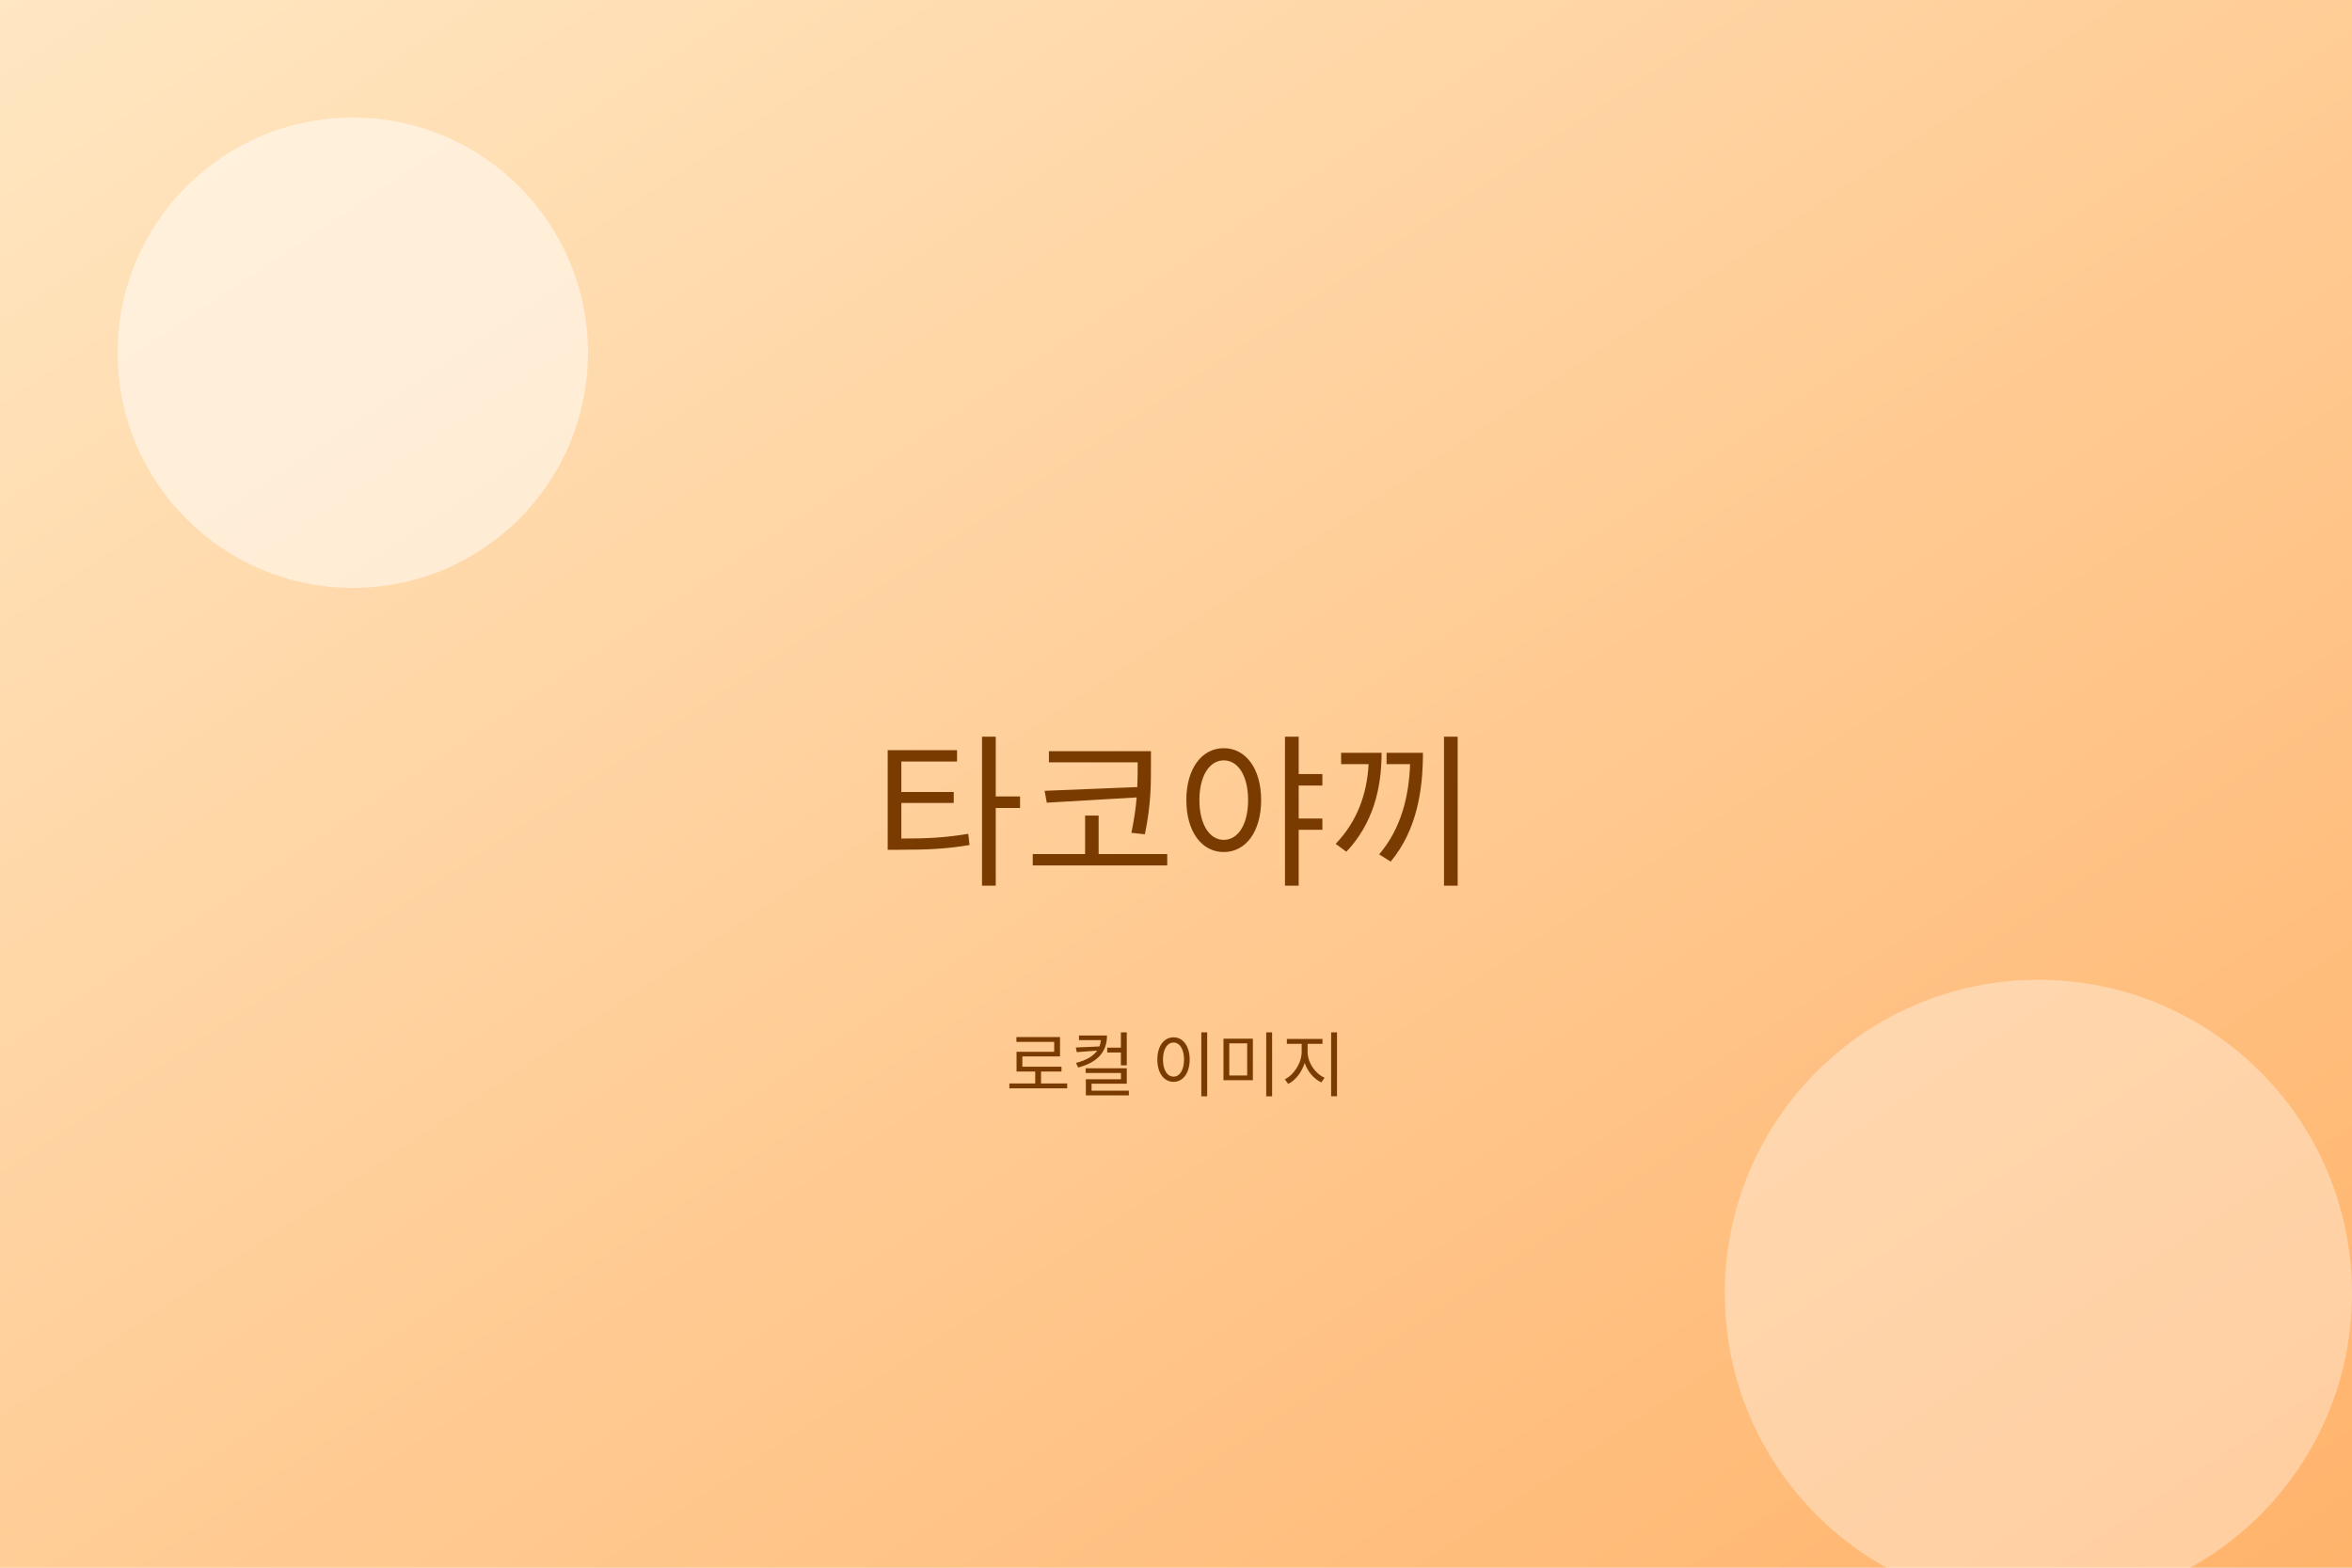
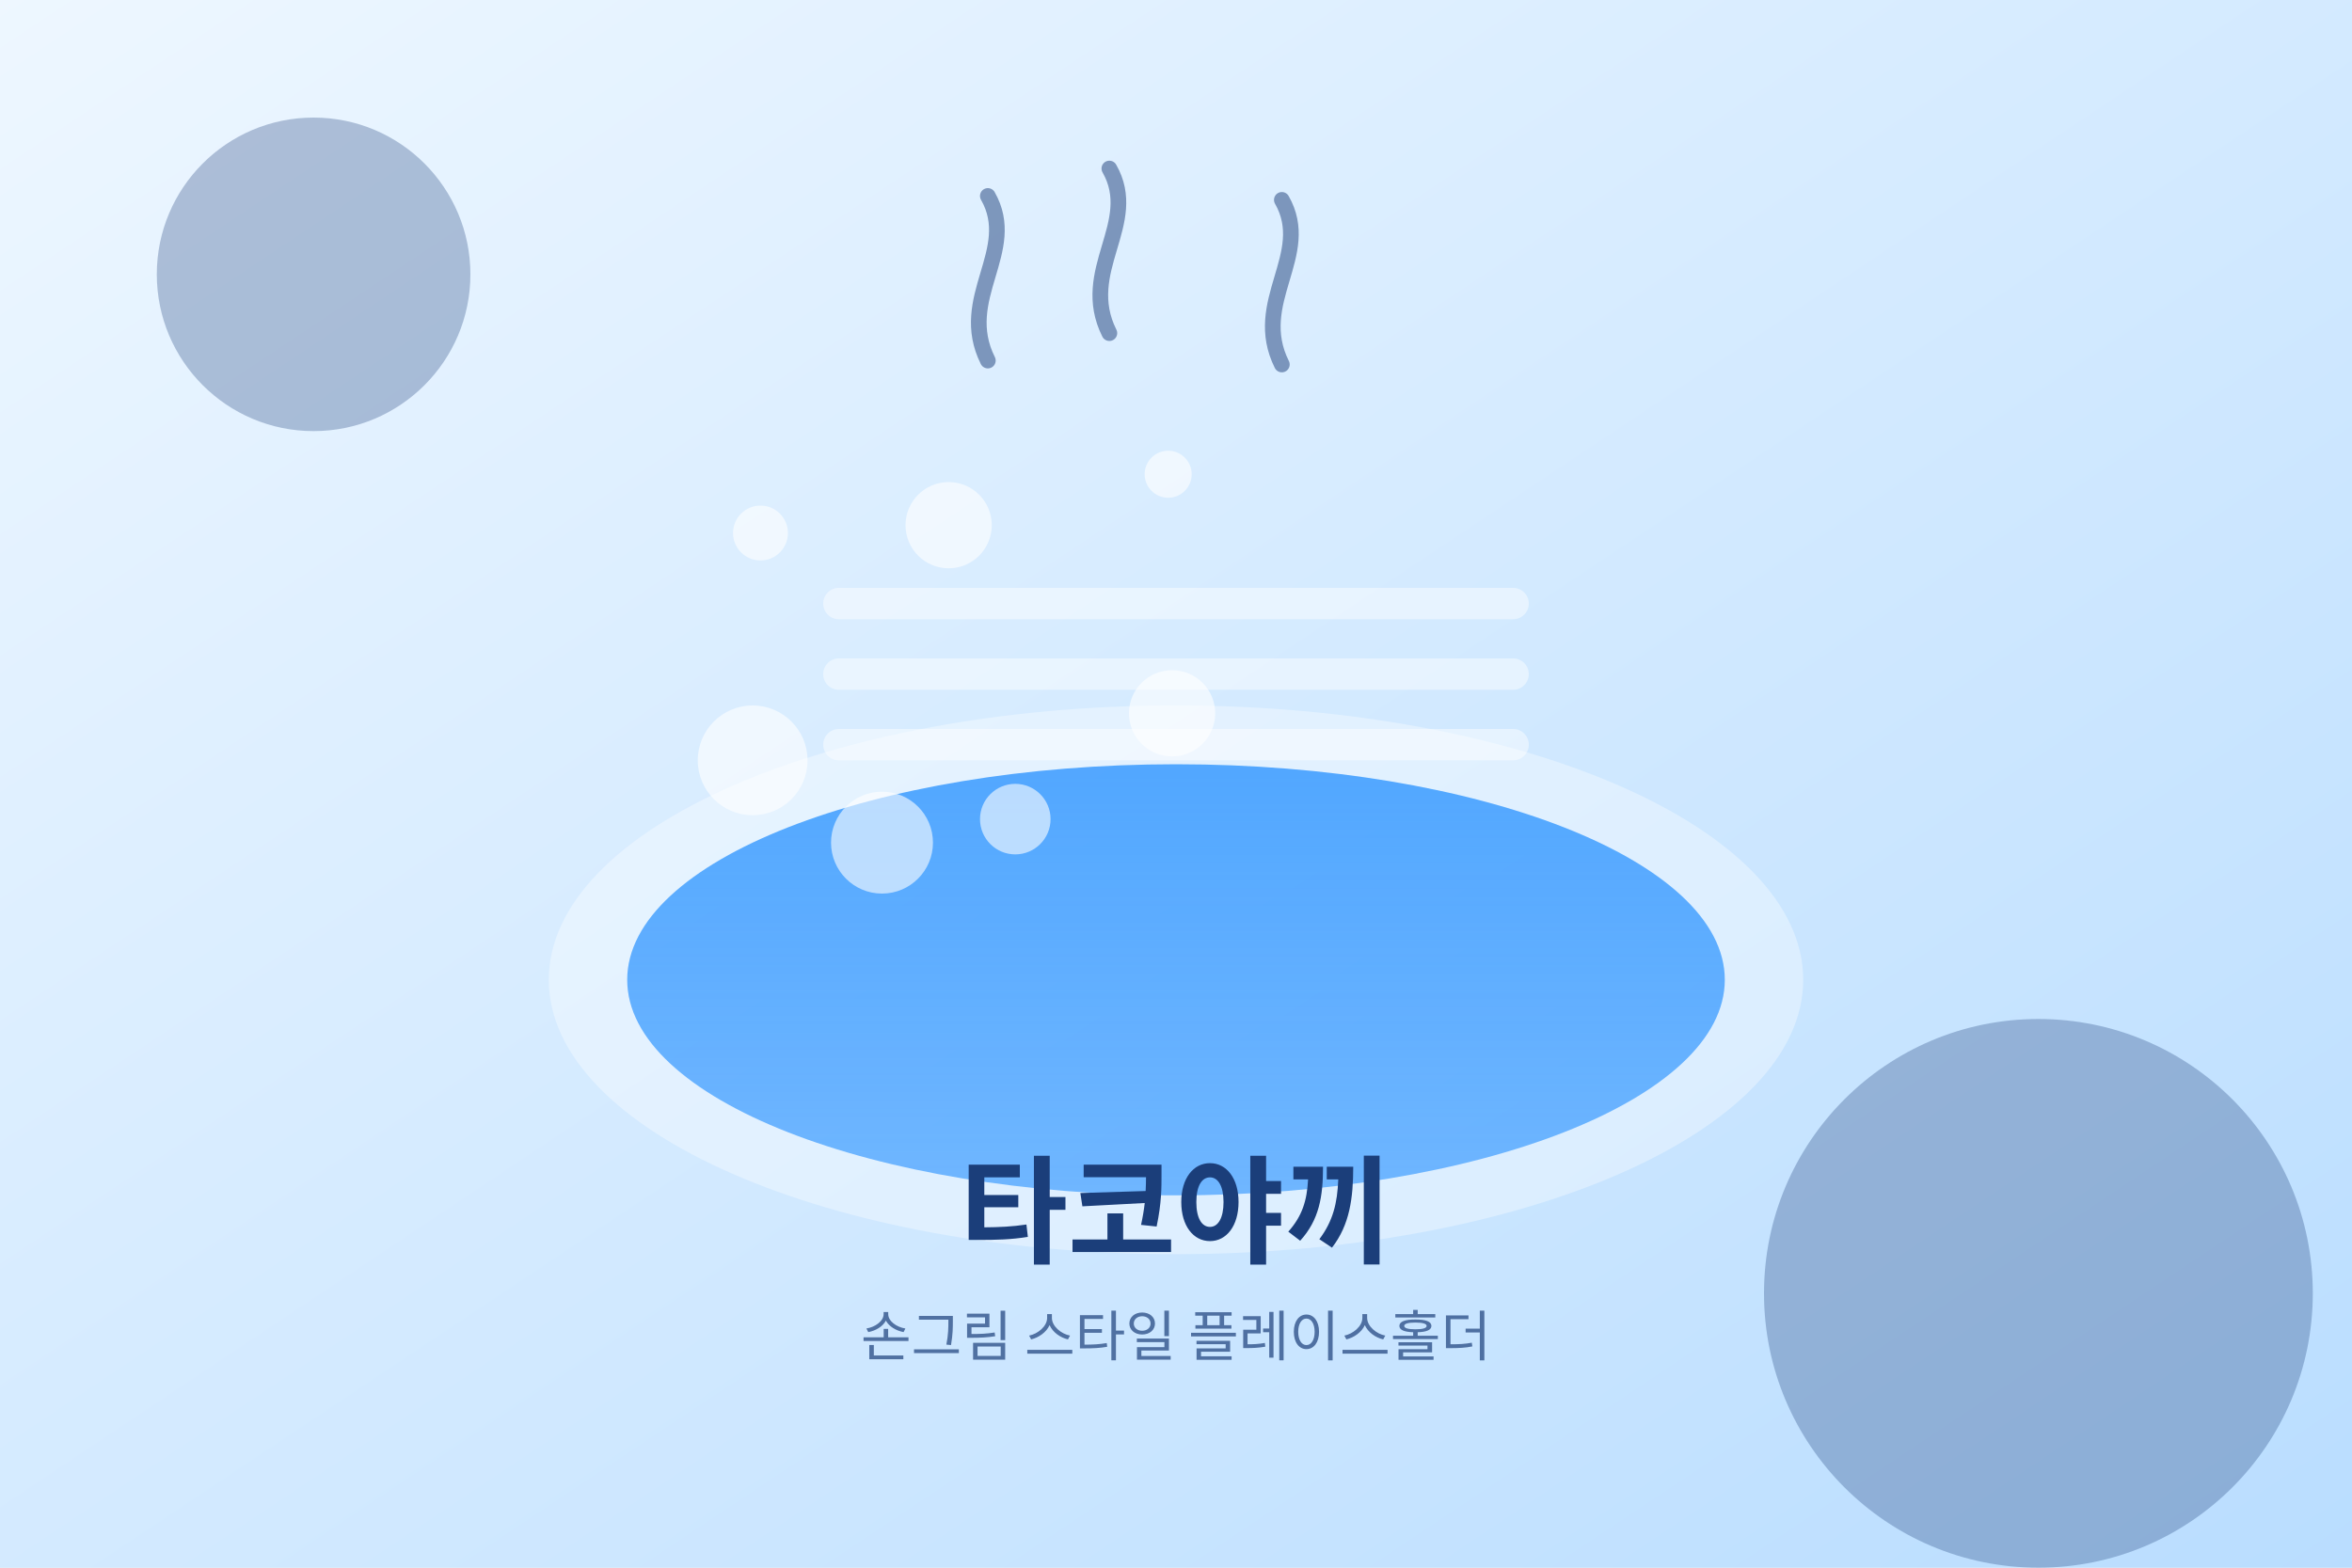
<svg xmlns="http://www.w3.org/2000/svg" width="600" height="400" viewBox="0 0 600 400">
  <defs>
    <linearGradient id="bg" x1="0" y1="0" x2="1" y2="1">
-       <stop offset="0%" stop-color="#ffe7c2" />
-       <stop offset="100%" stop-color="#ffb36b" />
+       <stop offset="0%" stop-color="#eef7ff" />
+       <stop offset="100%" stop-color="#b9ddff" />
+     </linearGradient>
+     <linearGradient id="food" x1="0" y1="0" x2="0" y2="1">
+       <stop offset="0%" stop-color="#4aa3ff" stop-opacity="0.95" />
+       <stop offset="100%" stop-color="#4aa3ff" stop-opacity="0.75" />
    </linearGradient>
  </defs>
  <rect width="100%" height="100%" fill="url(#bg)" />
-   <circle cx="90" cy="90" r="60" fill="rgba(255,255,255,0.5)" />
-   <circle cx="520" cy="330" r="80" fill="rgba(255,255,255,0.35)" />
-   <text x="50%" y="52%" dominant-baseline="middle" text-anchor="middle" font-size="42" font-family="Pretendard, 'Apple SD Gothic Neo', sans-serif" fill="#7a3b00">타코야끼</text>
-   <text x="50%" y="68%" dominant-baseline="middle" text-anchor="middle" font-size="18" font-family="Pretendard, 'Apple SD Gothic Neo', sans-serif" fill="#7a3b00">로컬 이미지</text>
+   <g opacity="0.3" fill="#1b3e7a">
+     <circle cx="80" cy="70" r="40" />
+     <circle cx="520" cy="330" r="70" />
+   </g>
+   <g fill="none" stroke="#1b3e7a" stroke-width="4" stroke-linecap="round" opacity="0.5">
+     <path d="M252 92 c -8 -16 8 -28 0 -42" />
+     <path d="M283 85 c -8 -16 8 -28 0 -42" />
+     <path d="M327 93 c -8 -16 8 -28 0 -42" />
+   </g>
+   <ellipse cx="300" cy="250" rx="160" ry="70" fill="#ffffff" opacity="0.35" />
+   <ellipse cx="300" cy="250" rx="140" ry="55" fill="url(#food)" />
+   <rect x="210" y="150" width="180" height="8" rx="4" fill="#ffffff" opacity="0.45" />
+   <rect x="210" y="168" width="180" height="8" rx="4" fill="#ffffff" opacity="0.45" />
+   <rect x="210" y="186" width="180" height="8" rx="4" fill="#ffffff" opacity="0.45" />
+   <g fill="#ffffff" opacity="0.6">
+     <circle cx="298" cy="121" r="6" />
+     <circle cx="192" cy="194" r="14" />
+     <circle cx="194" cy="136" r="7" />
+     <circle cx="299" cy="182" r="11" />
+     <circle cx="225" cy="215" r="13" />
+     <circle cx="259" cy="209" r="9" />
+     <circle cx="242" cy="134" r="11" />
+   </g>
+   <g font-family="Pretendard, 'Apple SD Gothic Neo', sans-serif" text-anchor="middle">
+     <text x="300" y="320" font-size="30" fill="#1b3e7a" font-weight="700">타코야끼</text>
+     <text x="300" y="346" font-size="14" fill="#1b3e7a" opacity="0.7">손그림 스타일 플레이스홀더</text>
+   </g>
</svg>
